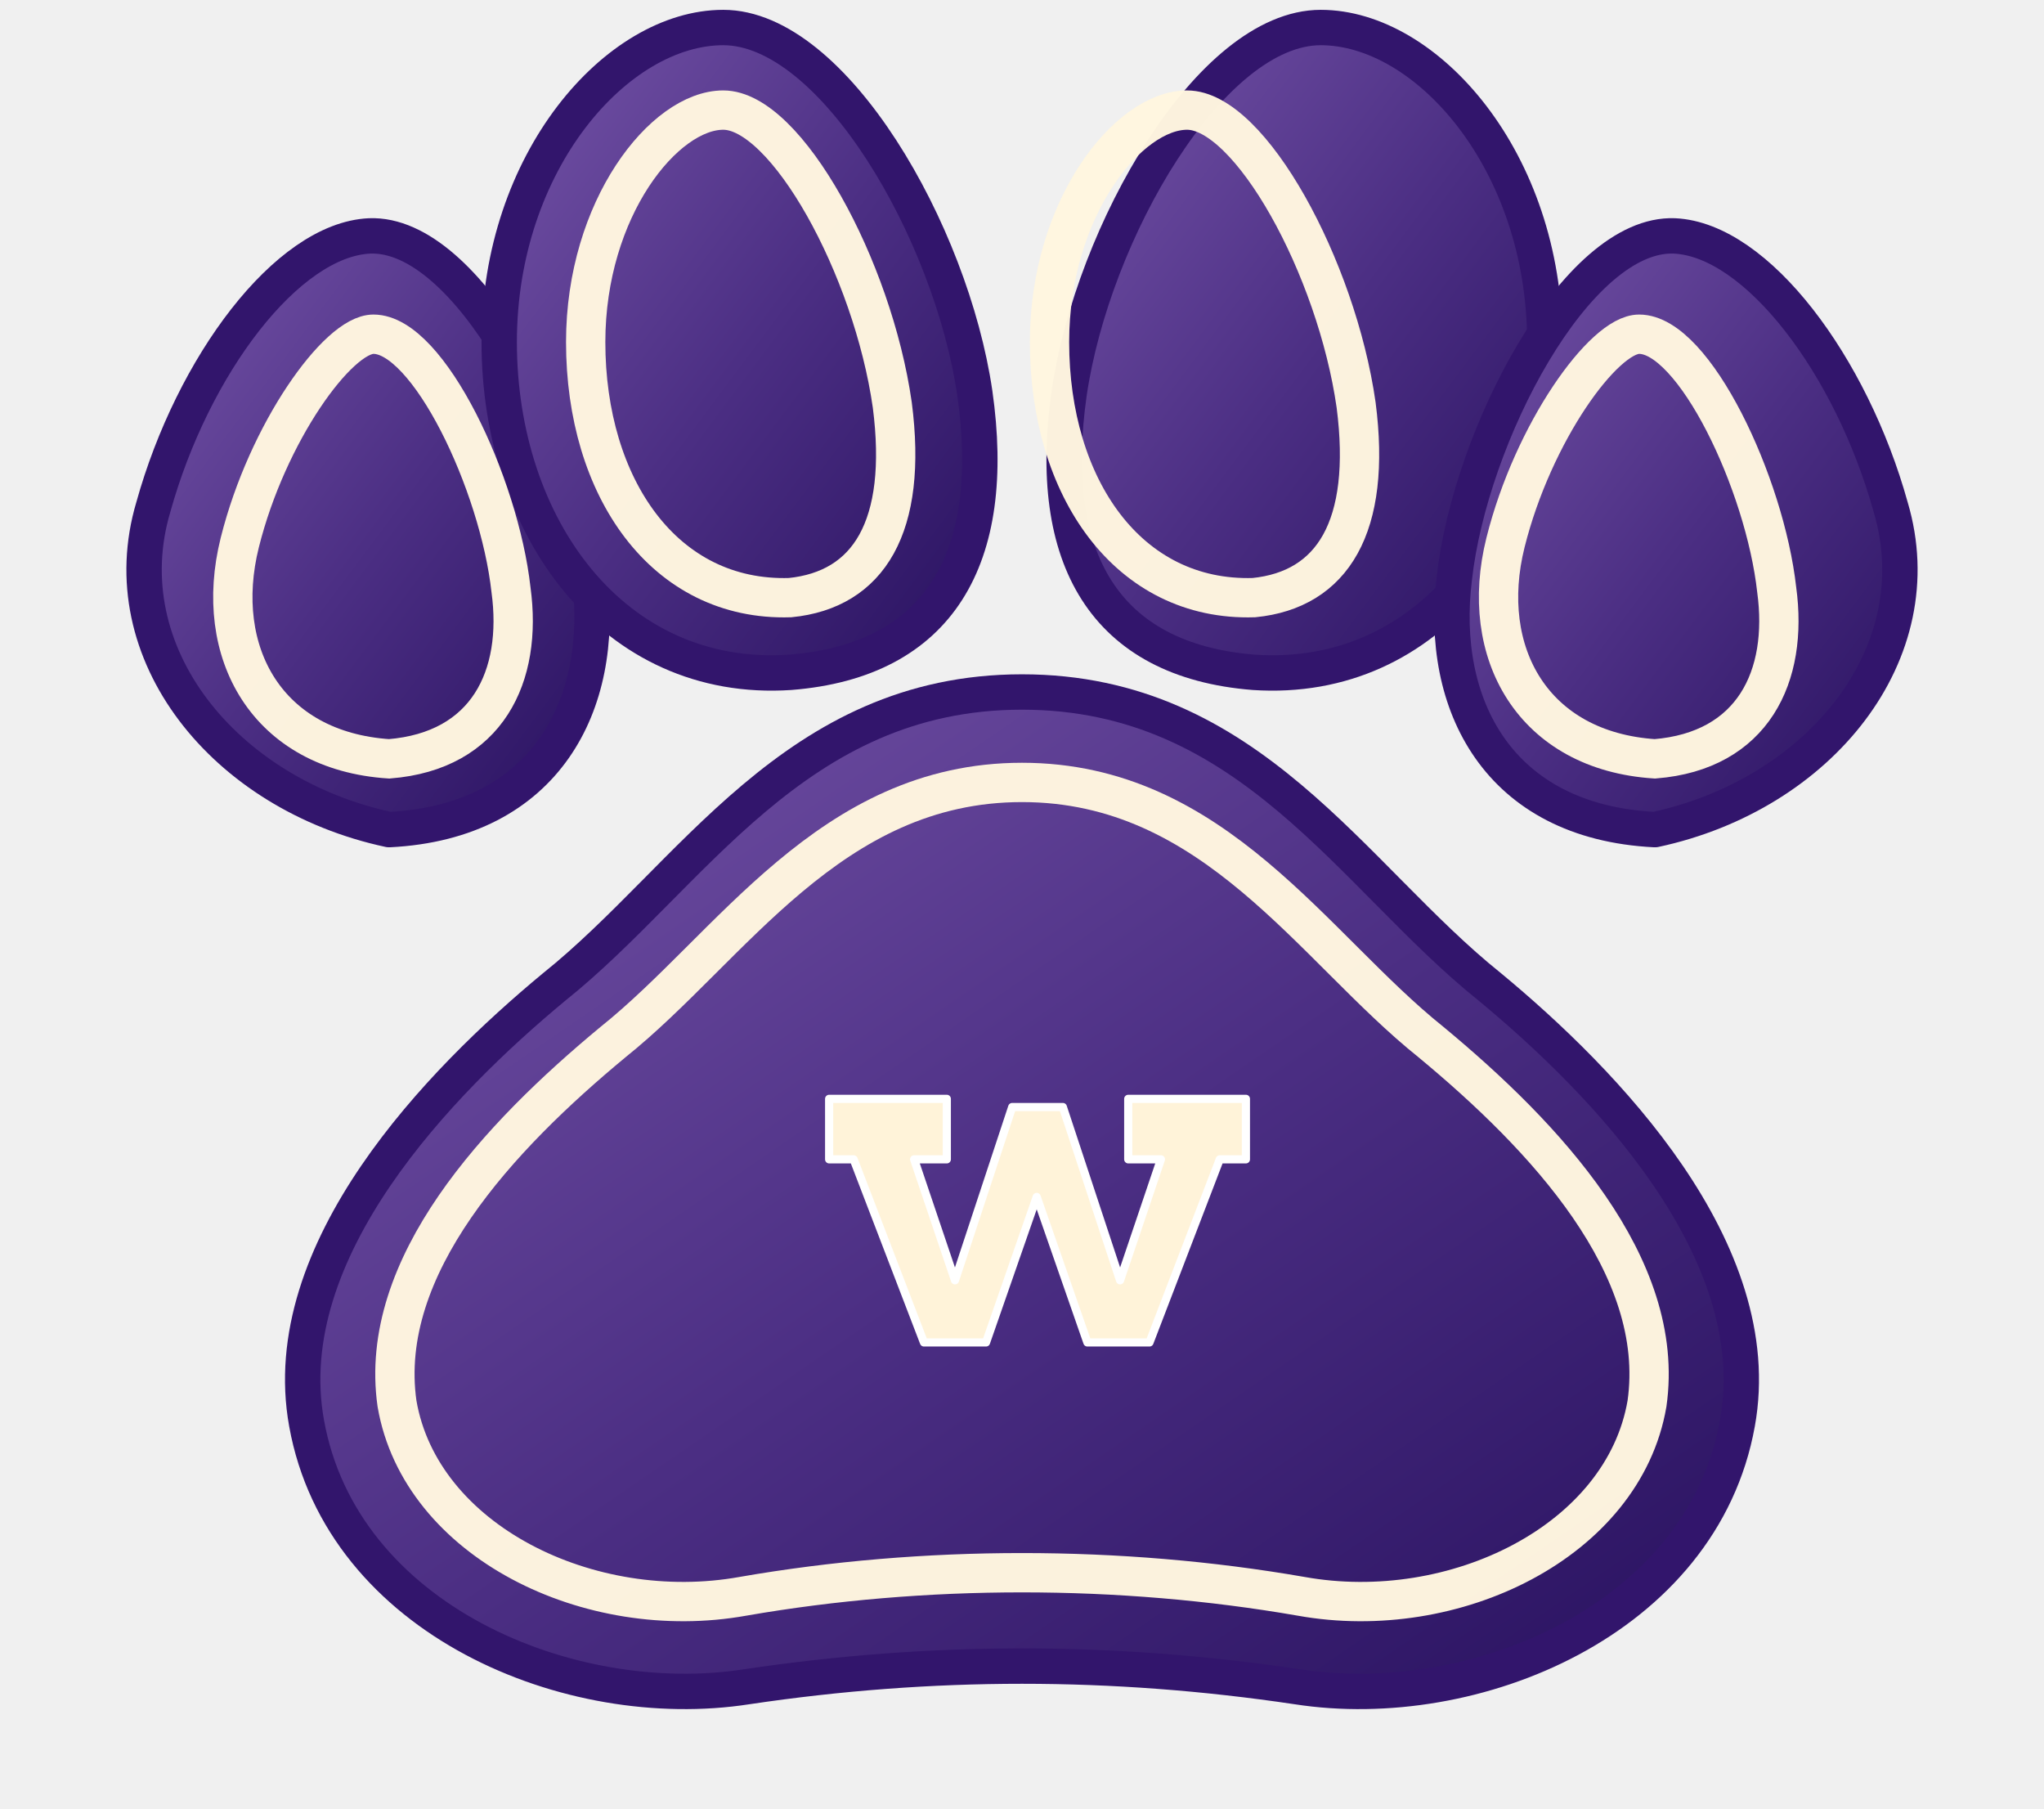
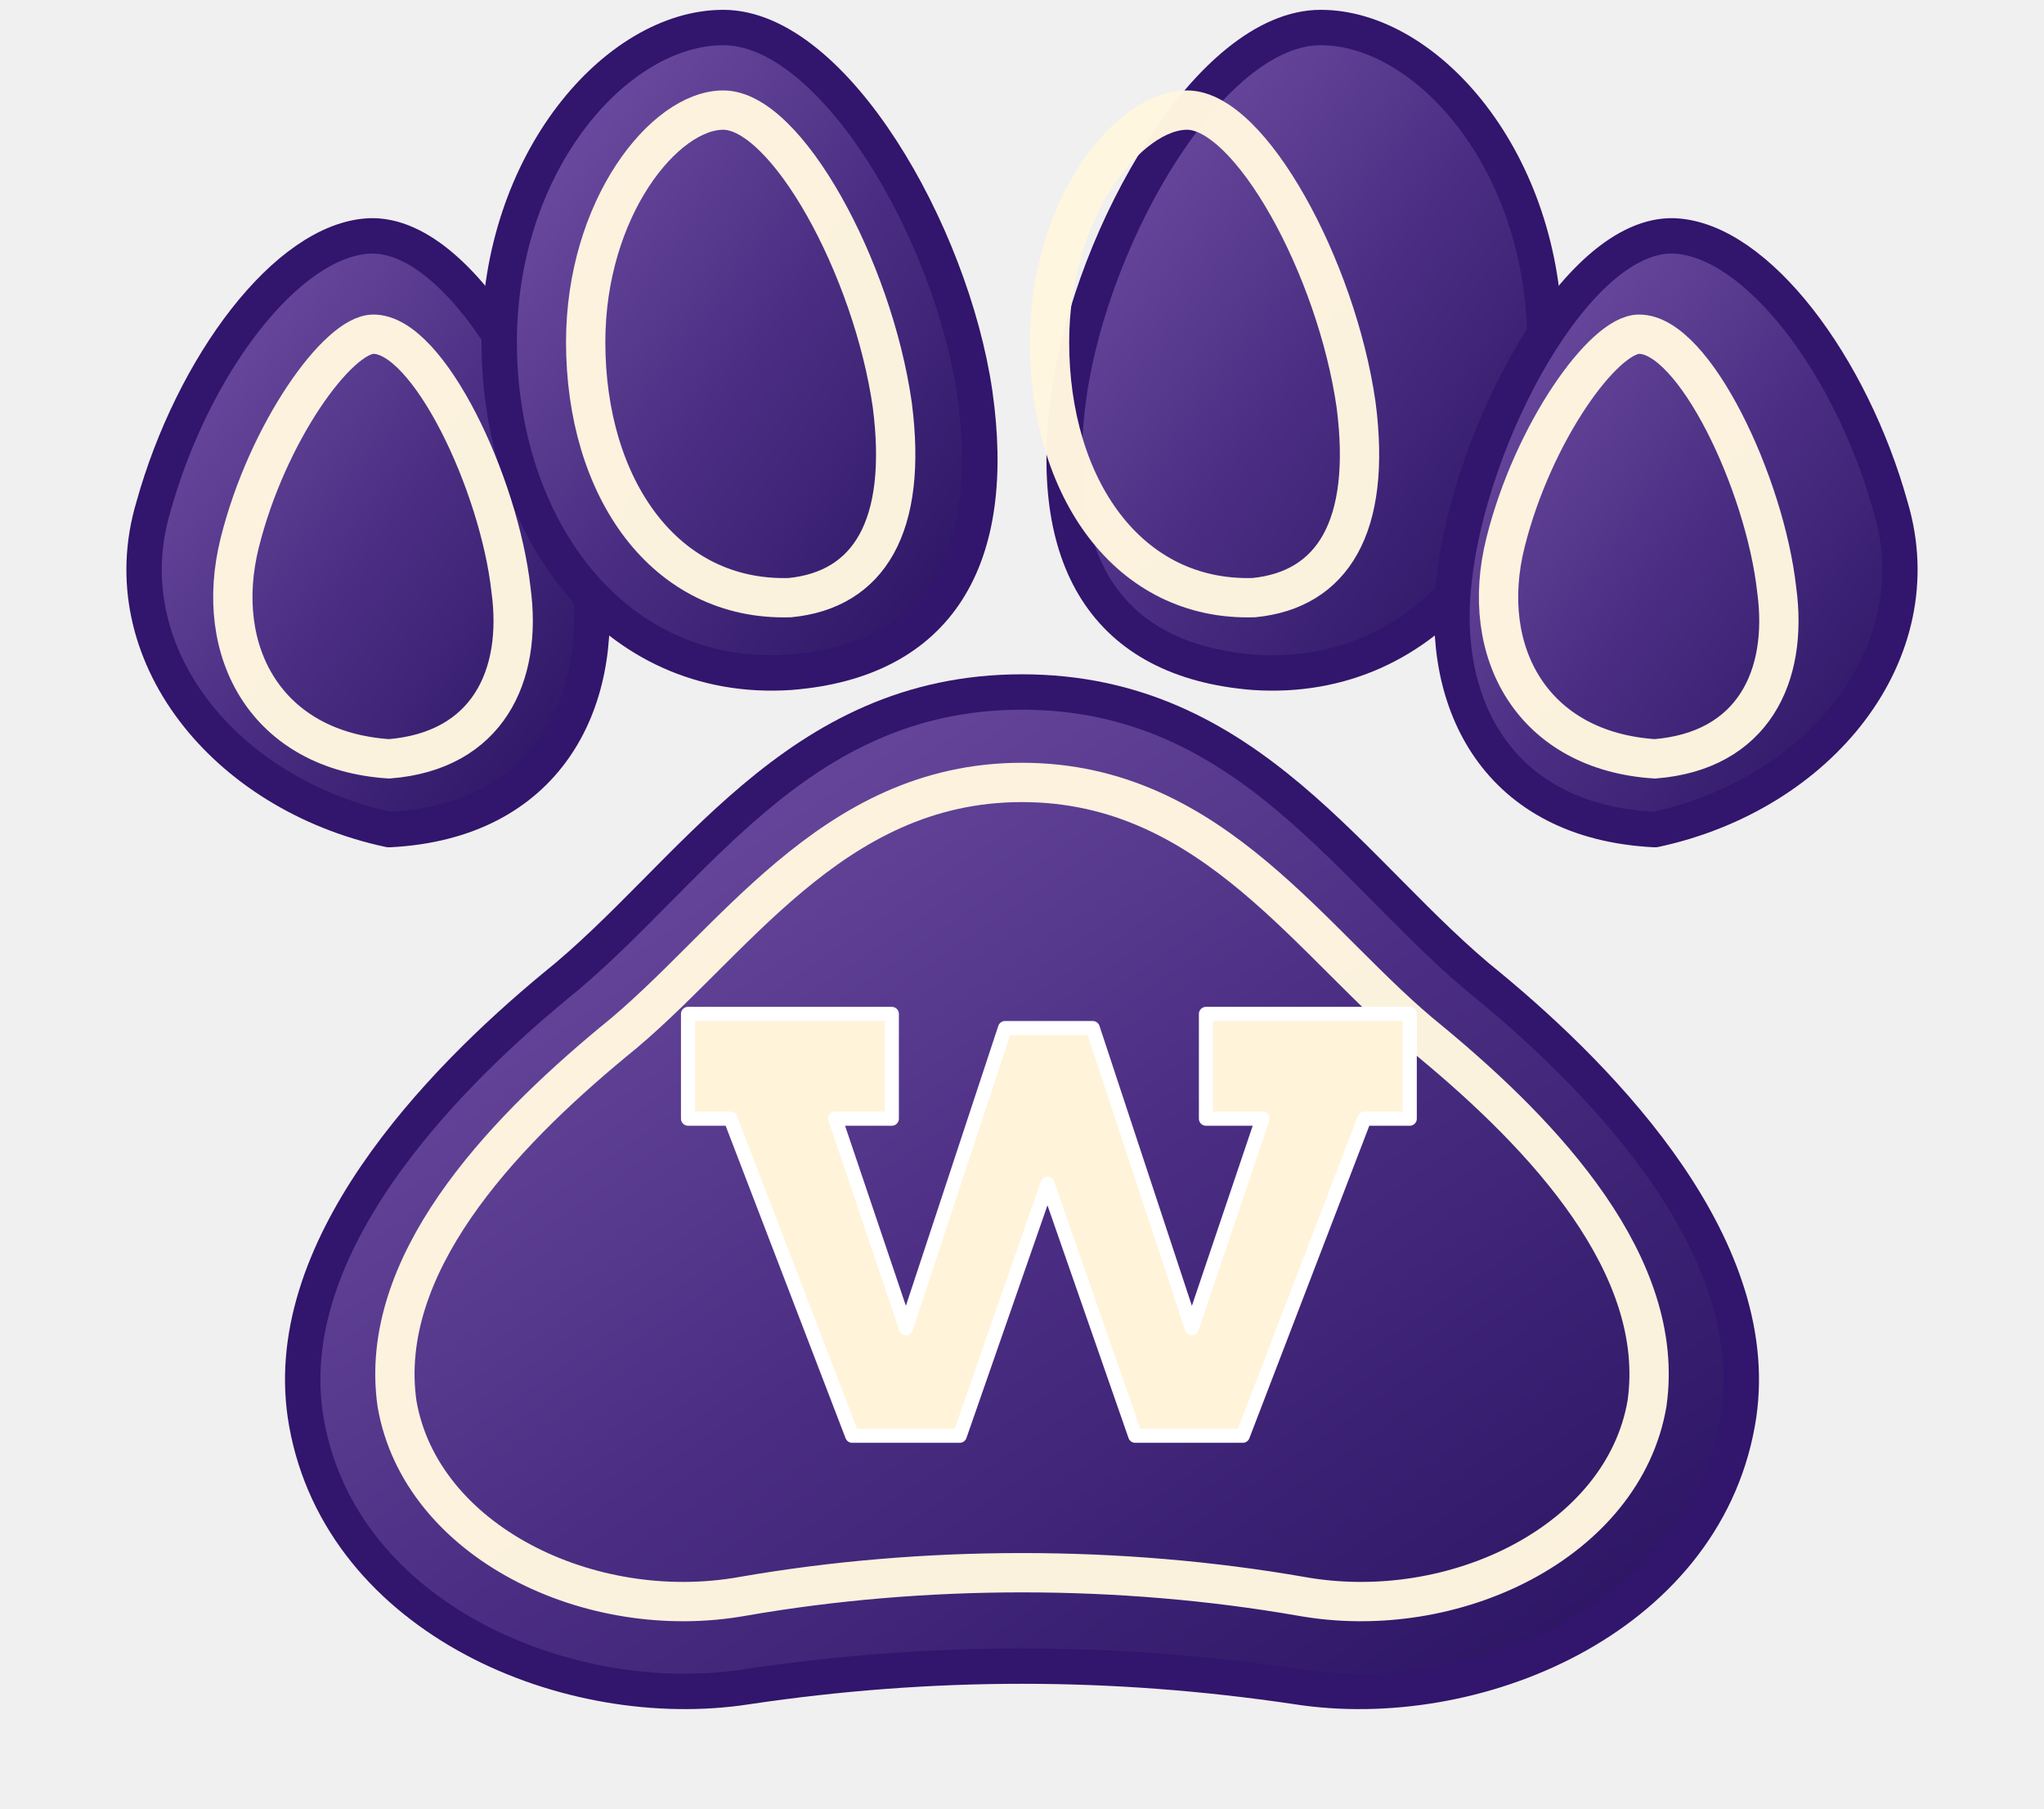
<svg xmlns="http://www.w3.org/2000/svg" viewBox="0 0 520 460" role="img" aria-label="Purple Husky paw with University of Washington W">
  <defs>
    <linearGradient id="p" x1="0" y1="0" x2="1" y2="1">
      <stop stop-color="#7655a9" />
      <stop offset=".52" stop-color="#4b2e83" />
      <stop offset="1" stop-color="#28115f" />
    </linearGradient>
  </defs>
  <g stroke="#32156c" stroke-width="9" stroke-linejoin="round" fill="url(#p)">
    <path d="M99 211C57 202 28 166 39 129c10-36 34-68 55-69 25-1 52 51 56 87 4 32-11 62-51 64Z" />
    <path d="M201 171c-45 3-74-37-74-84 0-46 30-80 57-80 28 0 58 52 64 93 6 42-9 68-47 71Z" />
    <path d="M319 171c-38-3-53-29-47-71 6-41 36-93 64-93 27 0 57 34 57 80 0 47-29 87-74 84Z" />
    <path d="M421 211c-40-2-55-32-51-64 4-36 31-88 56-87 21 1 45 33 55 69 11 37-18 73-60 82Z" />
    <path d="M260 176c58 0 84 47 119 75 29 24 71 67 63 111-9 50-67 74-112 67-47-7-93-7-140 0-45 7-103-17-112-67-8-44 34-87 63-111 35-28 61-75 119-75Z" />
  </g>
  <g stroke="#fff6df" stroke-width="10" fill="none" opacity=".98">
    <path d="M99 193c-31-2-45-27-38-55 7-28 25-53 34-53 14 0 32 38 35 65 3 22-6 41-31 43Z" />
    <path d="M201 152c-32 1-52-28-52-65 0-34 20-59 35-59 16 0 38 40 43 75 4 31-6 47-26 49Z" />
    <path d="M319 152c20-2 30-18 26-49-5-35-27-75-43-75-15 0-35 25-35 59 0 37 20 66 52 65Z" />
    <path d="M421 193c25-2 34-21 31-43-3-27-21-65-35-65-9 0-27 25-34 53-7 28 7 53 38 55Z" />
    <path d="M260 199c49 0 74 42 104 66 29 24 60 57 55 92-6 35-49 56-88 49-46-8-96-8-142 0-39 7-82-14-88-49-5-35 26-68 55-92 30-24 55-66 104-66Z" />
  </g>
-   <g transform="translate(260 309) scale(.66) translate(-260 -309)">
-     <g transform="translate(260 309) scale(0.63) translate(-260 -309)">
-       <path d="M142 238h72v37h-20l25 74 35-106h31l35 106 25-74h-20v-37h72v37h-16l-43 112h-38l-31-89-31 89h-38l-43-112h-15Z" fill="#fff3d9" stroke="#fff" stroke-width="5" stroke-linejoin="round" />
-     </g>
+   <g transform="translate(260 309) scale(0.72) translate(-260 -309)">
+     <path d="M142 238h72v37h-20l25 74 35-106h31l35 106 25-74h-20v-37h72v37h-16l-43 112h-38l-31-89-31 89h-38l-43-112h-15Z" fill="#fff3d9" stroke="#fff" stroke-width="5" stroke-linejoin="round" />
  </g>
</svg>
